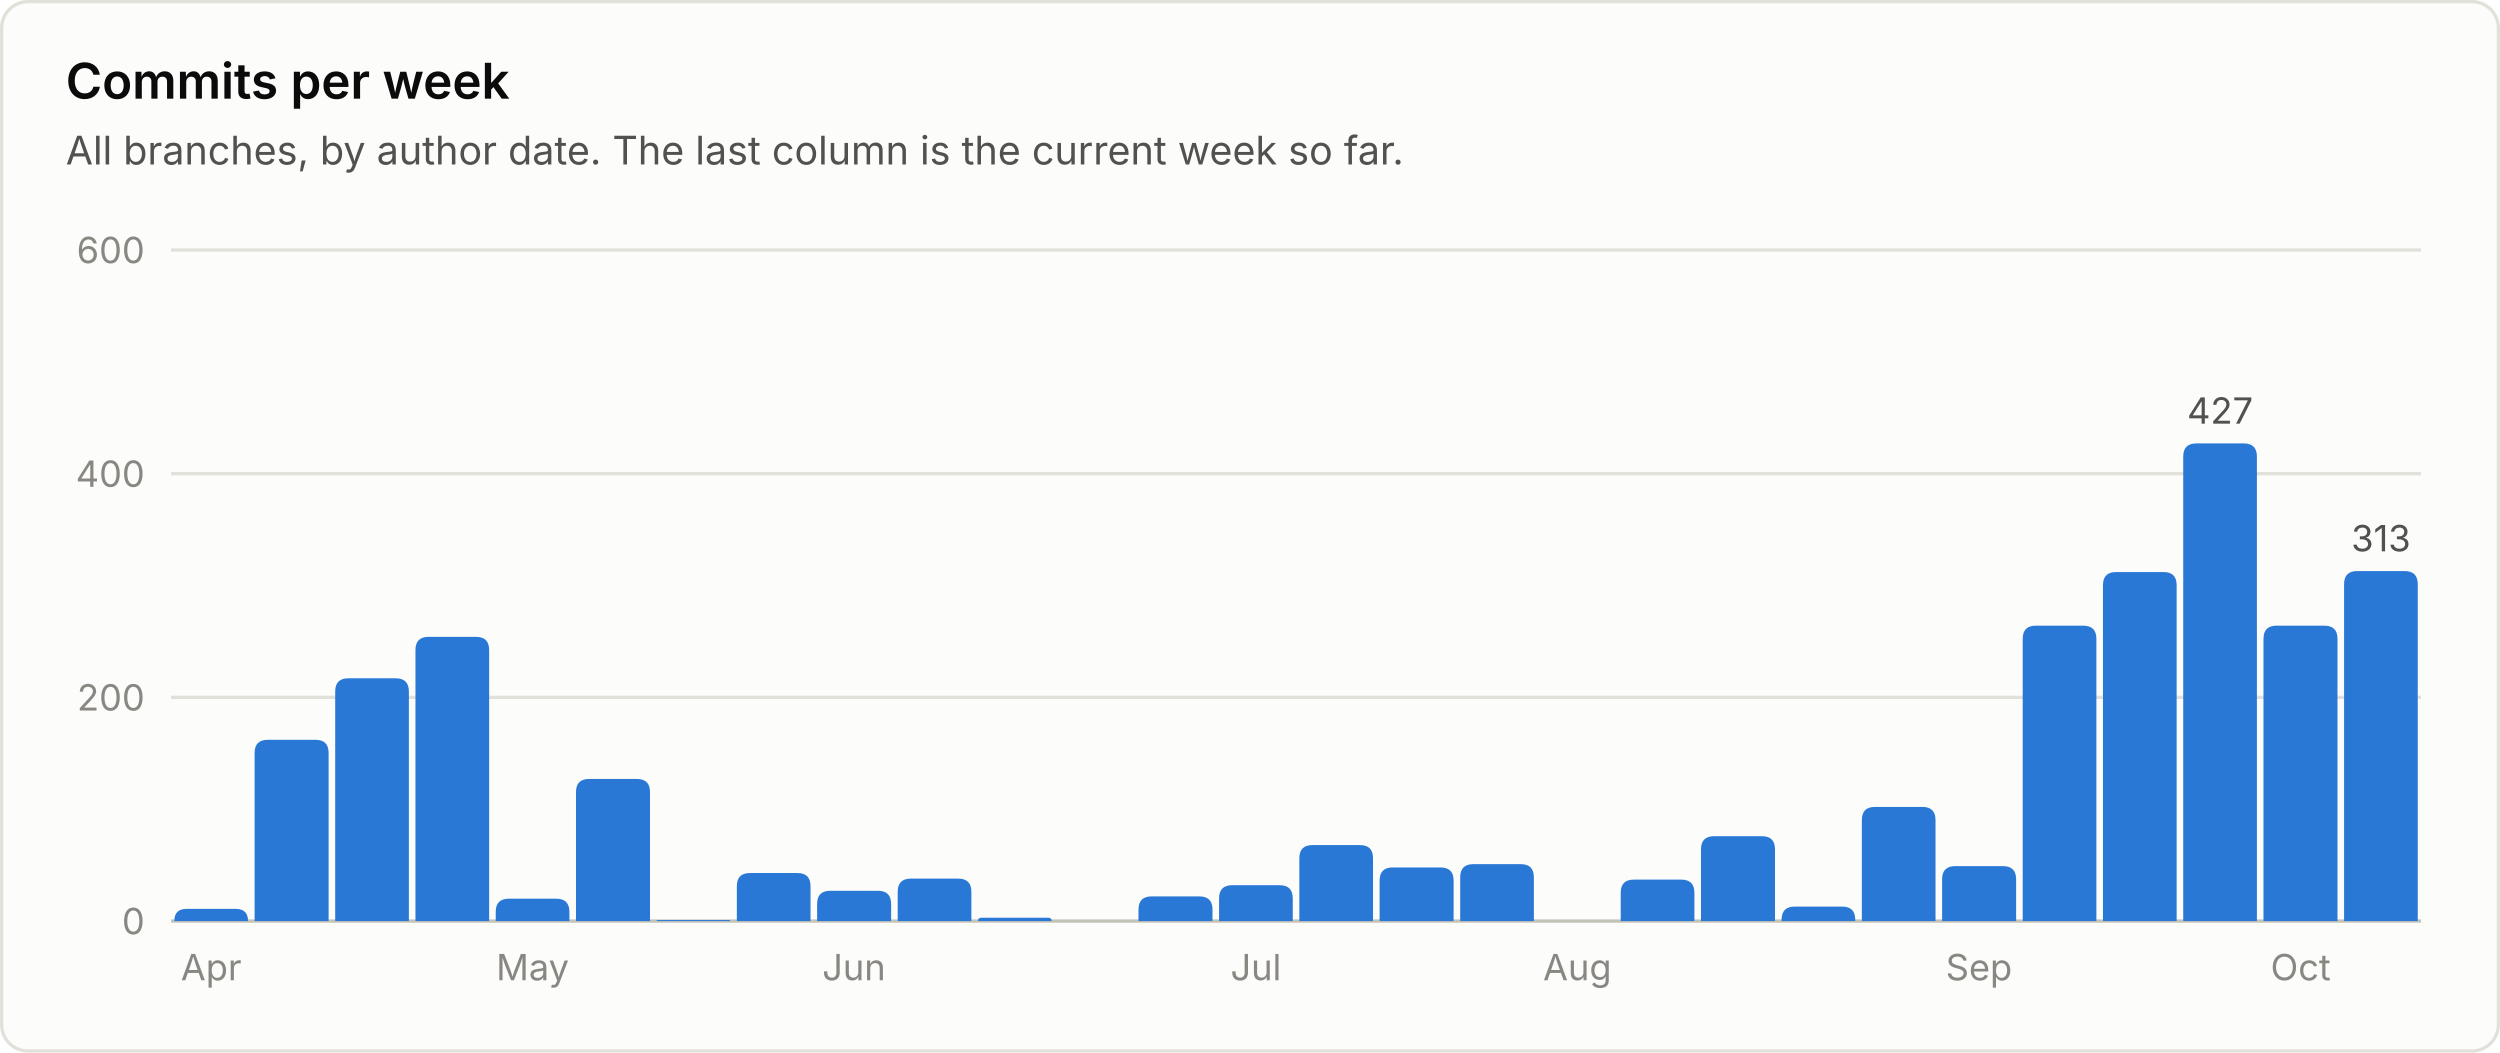
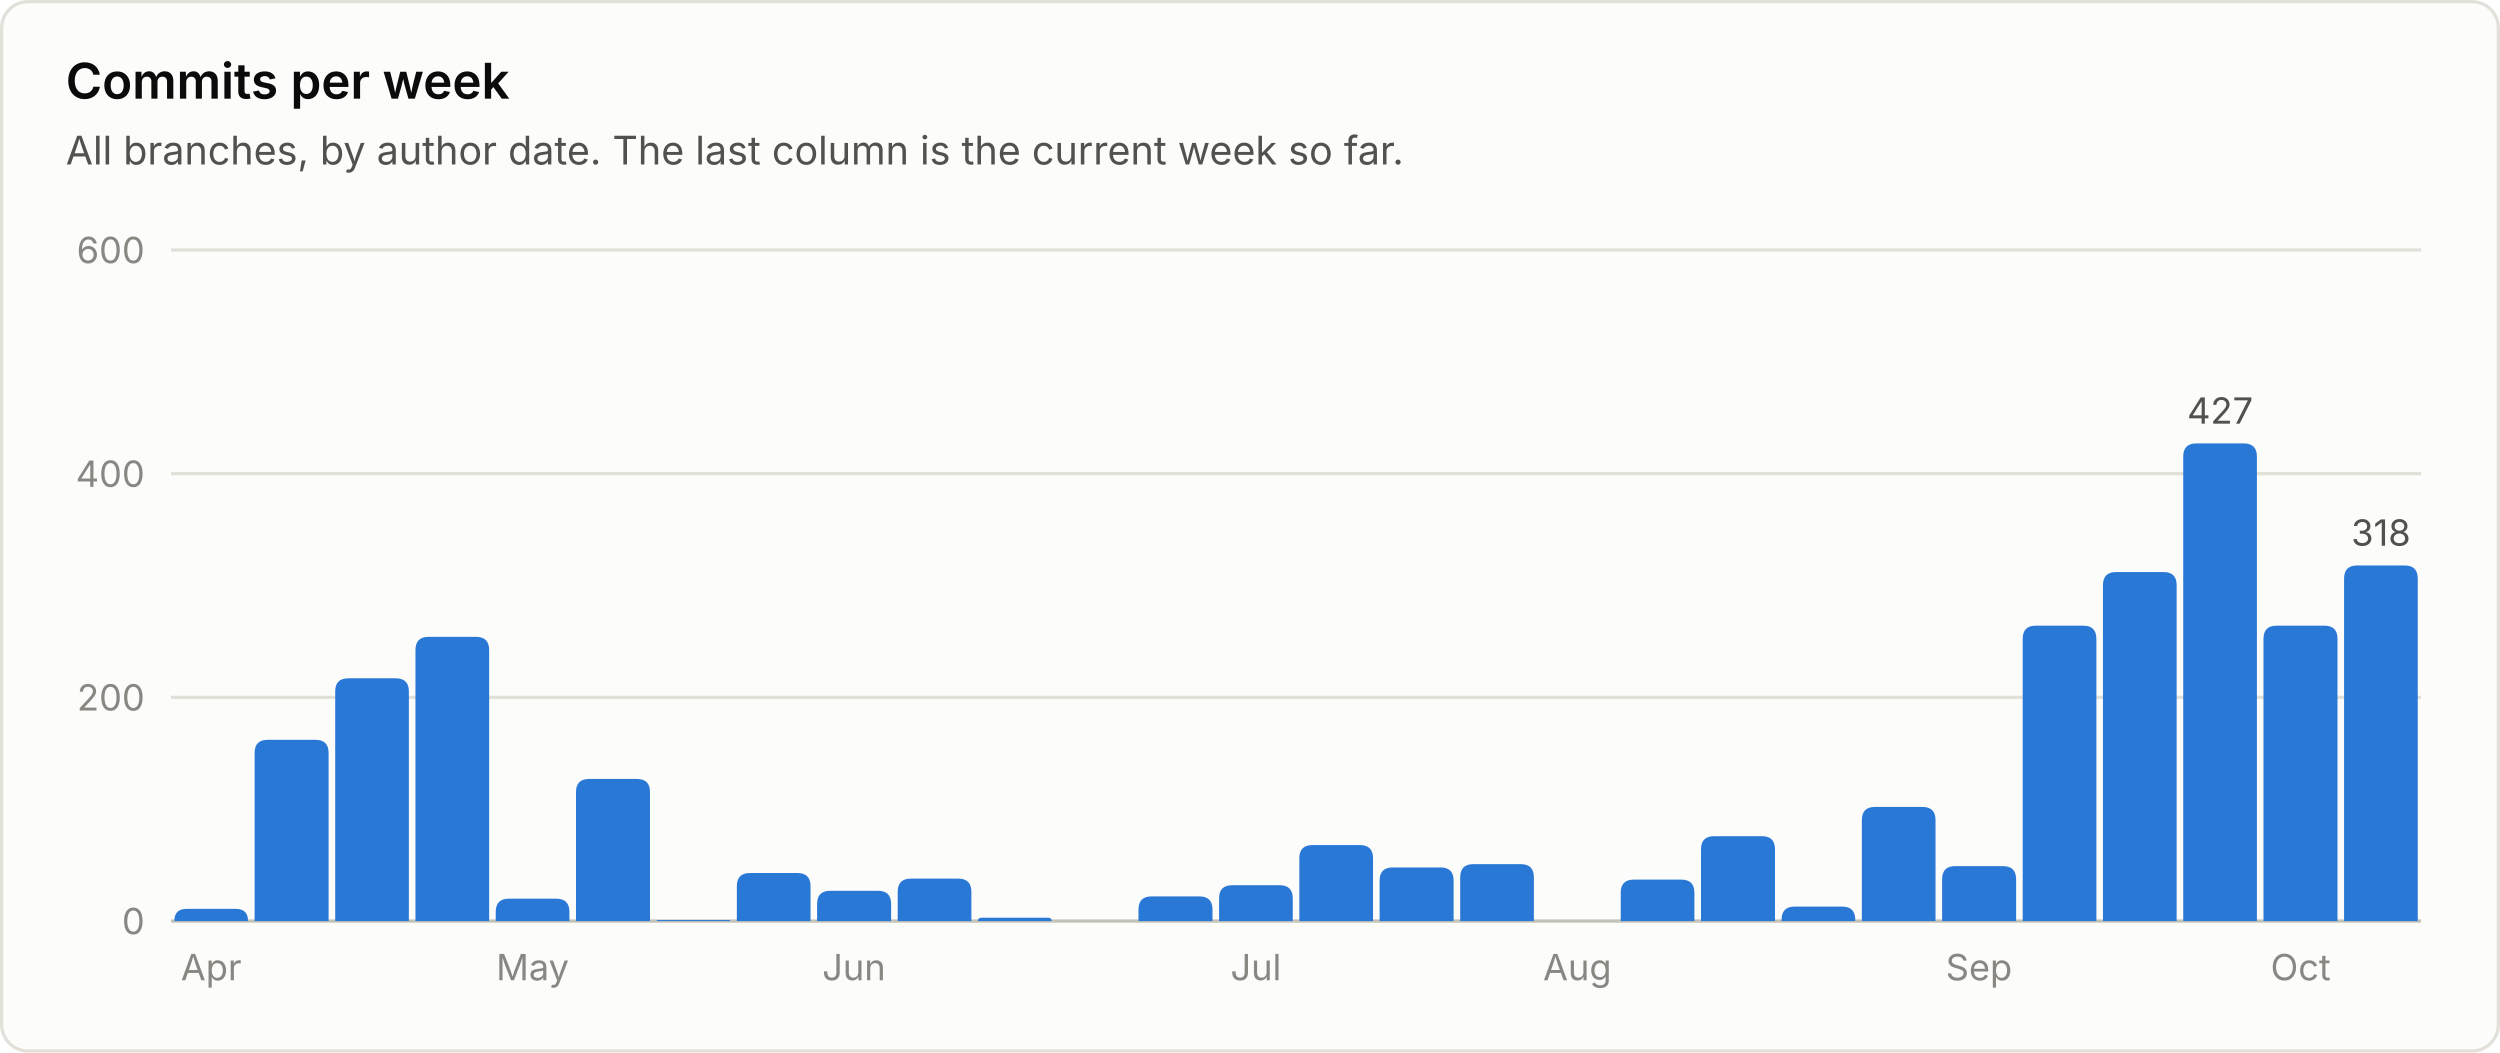
<svg xmlns="http://www.w3.org/2000/svg" viewBox="0 0 760 320" width="760" height="320" role="img" font-family="system-ui, -apple-system, 'Segoe UI', sans-serif">
  <rect x="0.5" y="0.5" width="759" height="319" rx="8" fill="#fcfcfb" stroke="#e1e0d9" />
  <text x="20.0" y="30.0" fill="#0b0b0b" font-size="15" font-weight="600" text-anchor="start">Commits per week</text>
  <text x="20.0" y="50.0" fill="#52514e" font-size="12" font-weight="400" text-anchor="start">All branches, by author date. The last column is the current week so far.</text>
  <line x1="52" y1="280.0" x2="736" y2="280.0" stroke="#c3c2b7" stroke-width="1" />
  <text x="44.0" y="284.0" fill="#898781" font-size="11" font-weight="400" text-anchor="end">0</text>
  <line x1="52" y1="212.0" x2="736" y2="212.0" stroke="#e1e0d9" stroke-width="1" />
  <text x="44.0" y="216.0" fill="#898781" font-size="11" font-weight="400" text-anchor="end">200</text>
  <line x1="52" y1="144.0" x2="736" y2="144.0" stroke="#e1e0d9" stroke-width="1" />
  <text x="44.0" y="148.0" fill="#898781" font-size="11" font-weight="400" text-anchor="end">400</text>
  <line x1="52" y1="76.0" x2="736" y2="76.0" stroke="#e1e0d9" stroke-width="1" />
  <text x="44.0" y="80.0" fill="#898781" font-size="11" font-weight="400" text-anchor="end">600</text>
  <path d="M53.0 280.0 V280.0 Q53.0 276.3 56.7 276.3 H71.7 Q75.4 276.3 75.4 280.0 V280.0 Z" fill="#2a78d6" />
  <text x="64.2" y="298.0" fill="#898781" font-size="11" font-weight="400" text-anchor="middle">Apr</text>
  <path d="M77.4 280.0 V228.9 Q77.4 224.9 81.4 224.9 H95.9 Q99.9 224.9 99.9 228.9 V280.0 Z" fill="#2a78d6" />
  <path d="M101.9 280.0 V210.2 Q101.9 206.2 105.9 206.2 H120.3 Q124.3 206.2 124.3 210.2 V280.0 Z" fill="#2a78d6" />
  <path d="M126.3 280.0 V197.6 Q126.3 193.6 130.3 193.6 H144.7 Q148.7 193.6 148.7 197.6 V280.0 Z" fill="#2a78d6" />
  <path d="M150.7 280.0 V277.2 Q150.7 273.2 154.7 273.2 H169.1 Q173.1 273.2 173.1 277.2 V280.0 Z" fill="#2a78d6" />
  <text x="161.9" y="298.0" fill="#898781" font-size="11" font-weight="400" text-anchor="middle">May</text>
  <path d="M175.1 280.0 V240.8 Q175.1 236.8 179.1 236.8 H193.6 Q197.6 236.8 197.6 240.8 V280.0 Z" fill="#2a78d6" />
  <path d="M199.6 280.0 V280.0 Q199.6 279.7 199.9 279.7 H221.7 Q222.0 279.7 222.0 280.0 V280.0 Z" fill="#2a78d6" />
  <path d="M224.0 280.0 V269.4 Q224.0 265.4 228.0 265.4 H242.4 Q246.4 265.4 246.4 269.4 V280.0 Z" fill="#2a78d6" />
  <path d="M248.4 280.0 V274.8 Q248.4 270.8 252.4 270.8 H266.9 Q270.9 270.8 270.9 274.8 V280.0 Z" fill="#2a78d6" />
  <text x="259.6" y="298.0" fill="#898781" font-size="11" font-weight="400" text-anchor="middle">Jun</text>
  <path d="M272.9 280.0 V271.1 Q272.9 267.1 276.9 267.1 H291.3 Q295.3 267.1 295.3 271.1 V280.0 Z" fill="#2a78d6" />
  <path d="M297.3 280.0 V280.0 Q297.3 279.0 298.3 279.0 H318.7 Q319.7 279.0 319.7 280.0 V280.0 Z" fill="#2a78d6" />
  <path d="M346.1 280.0 V276.5 Q346.1 272.5 350.1 272.5 H364.6 Q368.6 272.5 368.6 276.5 V280.0 Z" fill="#2a78d6" />
  <path d="M370.6 280.0 V273.1 Q370.6 269.1 374.6 269.1 H389.0 Q393.0 269.1 393.0 273.1 V280.0 Z" fill="#2a78d6" />
  <text x="381.8" y="298.0" fill="#898781" font-size="11" font-weight="400" text-anchor="middle">Jul</text>
  <path d="M395.0 280.0 V260.9 Q395.0 256.9 399.0 256.9 H413.4 Q417.4 256.9 417.4 260.9 V280.0 Z" fill="#2a78d6" />
  <path d="M419.4 280.0 V267.7 Q419.4 263.7 423.4 263.7 H437.9 Q441.9 263.7 441.9 267.7 V280.0 Z" fill="#2a78d6" />
  <path d="M443.9 280.0 V266.7 Q443.9 262.7 447.9 262.7 H462.3 Q466.3 262.7 466.3 266.7 V280.0 Z" fill="#2a78d6" />
  <text x="479.5" y="298.0" fill="#898781" font-size="11" font-weight="400" text-anchor="middle">Aug</text>
  <path d="M492.7 280.0 V271.4 Q492.7 267.4 496.7 267.4 H511.1 Q515.1 267.4 515.1 271.4 V280.0 Z" fill="#2a78d6" />
  <path d="M517.1 280.0 V258.2 Q517.1 254.2 521.1 254.2 H535.6 Q539.6 254.2 539.6 258.2 V280.0 Z" fill="#2a78d6" />
  <path d="M541.6 280.0 V279.6 Q541.6 275.6 545.6 275.6 H560.0 Q564.0 275.6 564.0 279.6 V280.0 Z" fill="#2a78d6" />
  <path d="M566.0 280.0 V249.3 Q566.0 245.3 570.0 245.3 H584.4 Q588.4 245.3 588.4 249.3 V280.0 Z" fill="#2a78d6" />
  <path d="M590.4 280.0 V267.3 Q590.4 263.3 594.4 263.3 H608.9 Q612.9 263.3 612.9 267.3 V280.0 Z" fill="#2a78d6" />
  <text x="601.6" y="298.0" fill="#898781" font-size="11" font-weight="400" text-anchor="middle">Sep</text>
  <path d="M614.9 280.0 V194.2 Q614.9 190.2 618.9 190.2 H633.3 Q637.3 190.2 637.3 194.2 V280.0 Z" fill="#2a78d6" />
  <path d="M639.3 280.0 V177.9 Q639.3 173.9 643.3 173.9 H657.7 Q661.7 173.9 661.7 177.9 V280.0 Z" fill="#2a78d6" />
  <path d="M663.7 280.0 V138.8 Q663.7 134.8 667.7 134.8 H682.1 Q686.1 134.8 686.1 138.8 V280.0 Z" fill="#2a78d6" />
  <text x="674.9" y="128.8" fill="#52514e" font-size="11" font-weight="400" text-anchor="middle">427</text>
  <path d="M688.1 280.0 V194.2 Q688.1 190.2 692.1 190.2 H706.6 Q710.6 190.2 710.6 194.2 V280.0 Z" fill="#2a78d6" />
  <text x="699.4" y="298.0" fill="#898781" font-size="11" font-weight="400" text-anchor="middle">Oct</text>
-   <path d="M712.6 280.0 V177.6 Q712.6 173.6 716.6 173.6 H731.0 Q735.0 173.6 735.0 177.6 V280.0 Z" fill="#2a78d6" />
-   <text x="723.8" y="167.6" fill="#52514e" font-size="11" font-weight="400" text-anchor="middle">313</text>
+   <path d="M712.6 280.0 V175.9 Q712.6 171.9 716.6 171.9 H731.0 Q735.0 171.9 735.0 175.9 V280.0 Z" fill="#2a78d6" />
+   <text x="723.8" y="165.9" fill="#52514e" font-size="11" font-weight="400" text-anchor="middle">318</text>
</svg>
